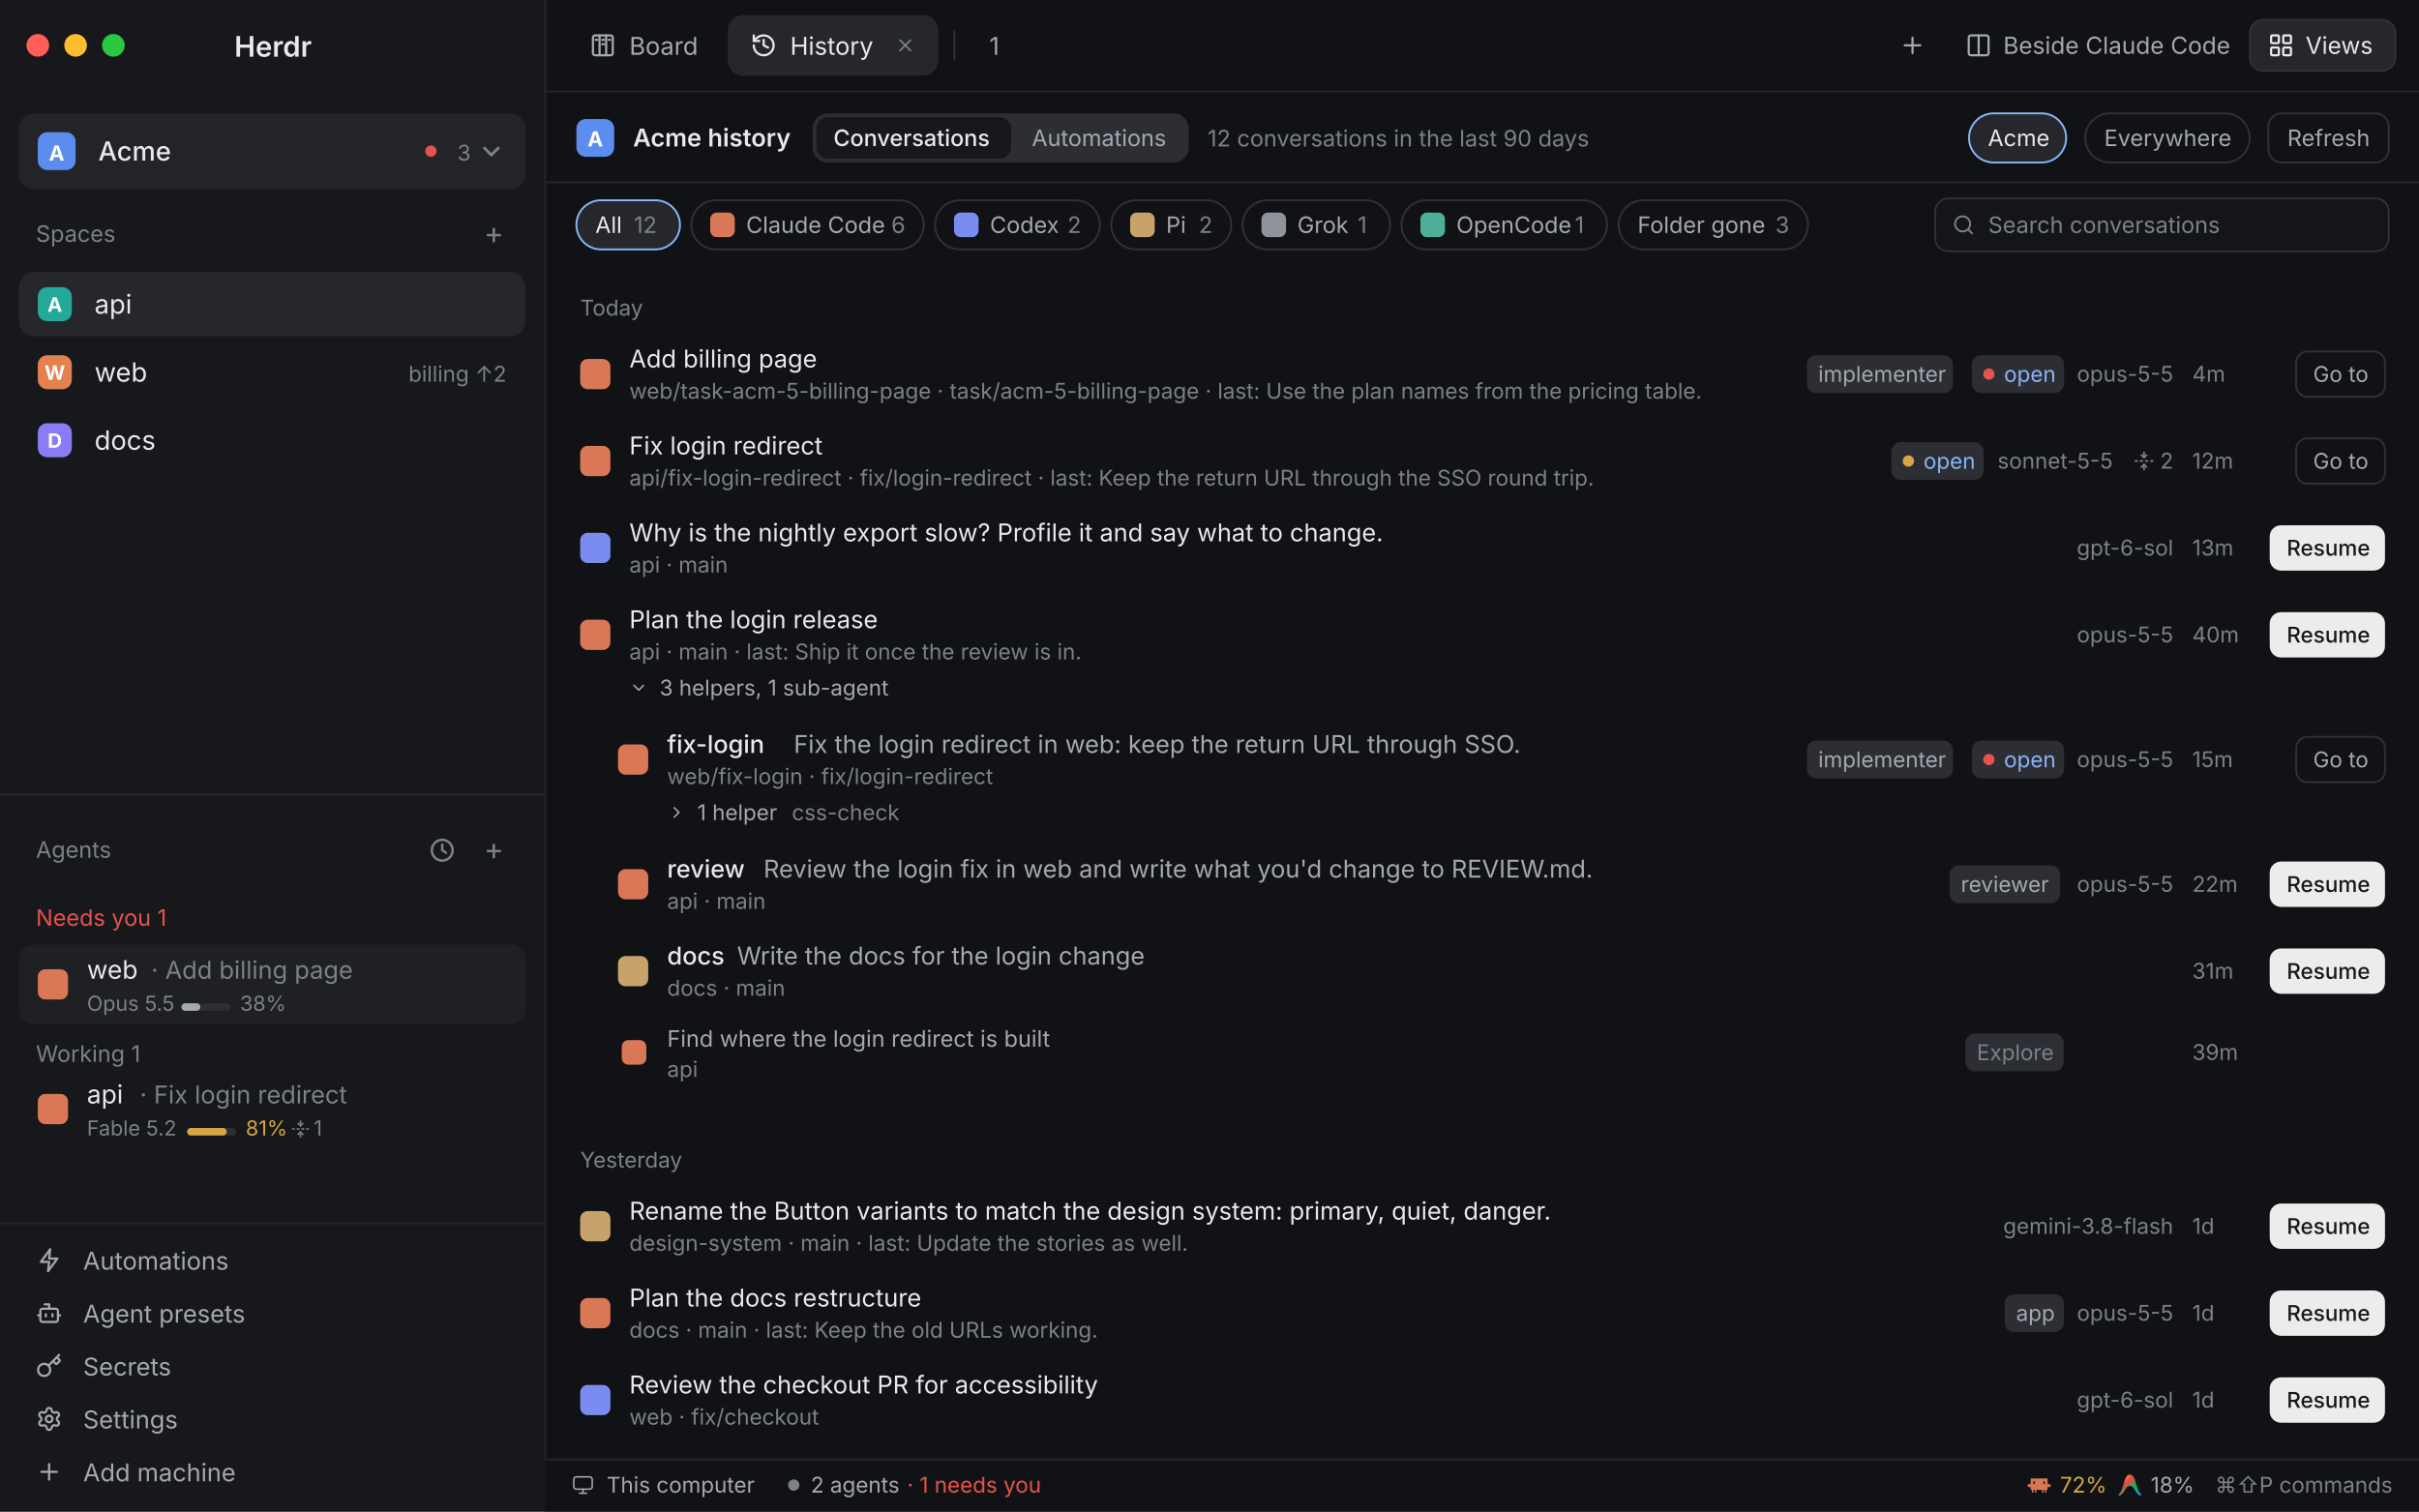
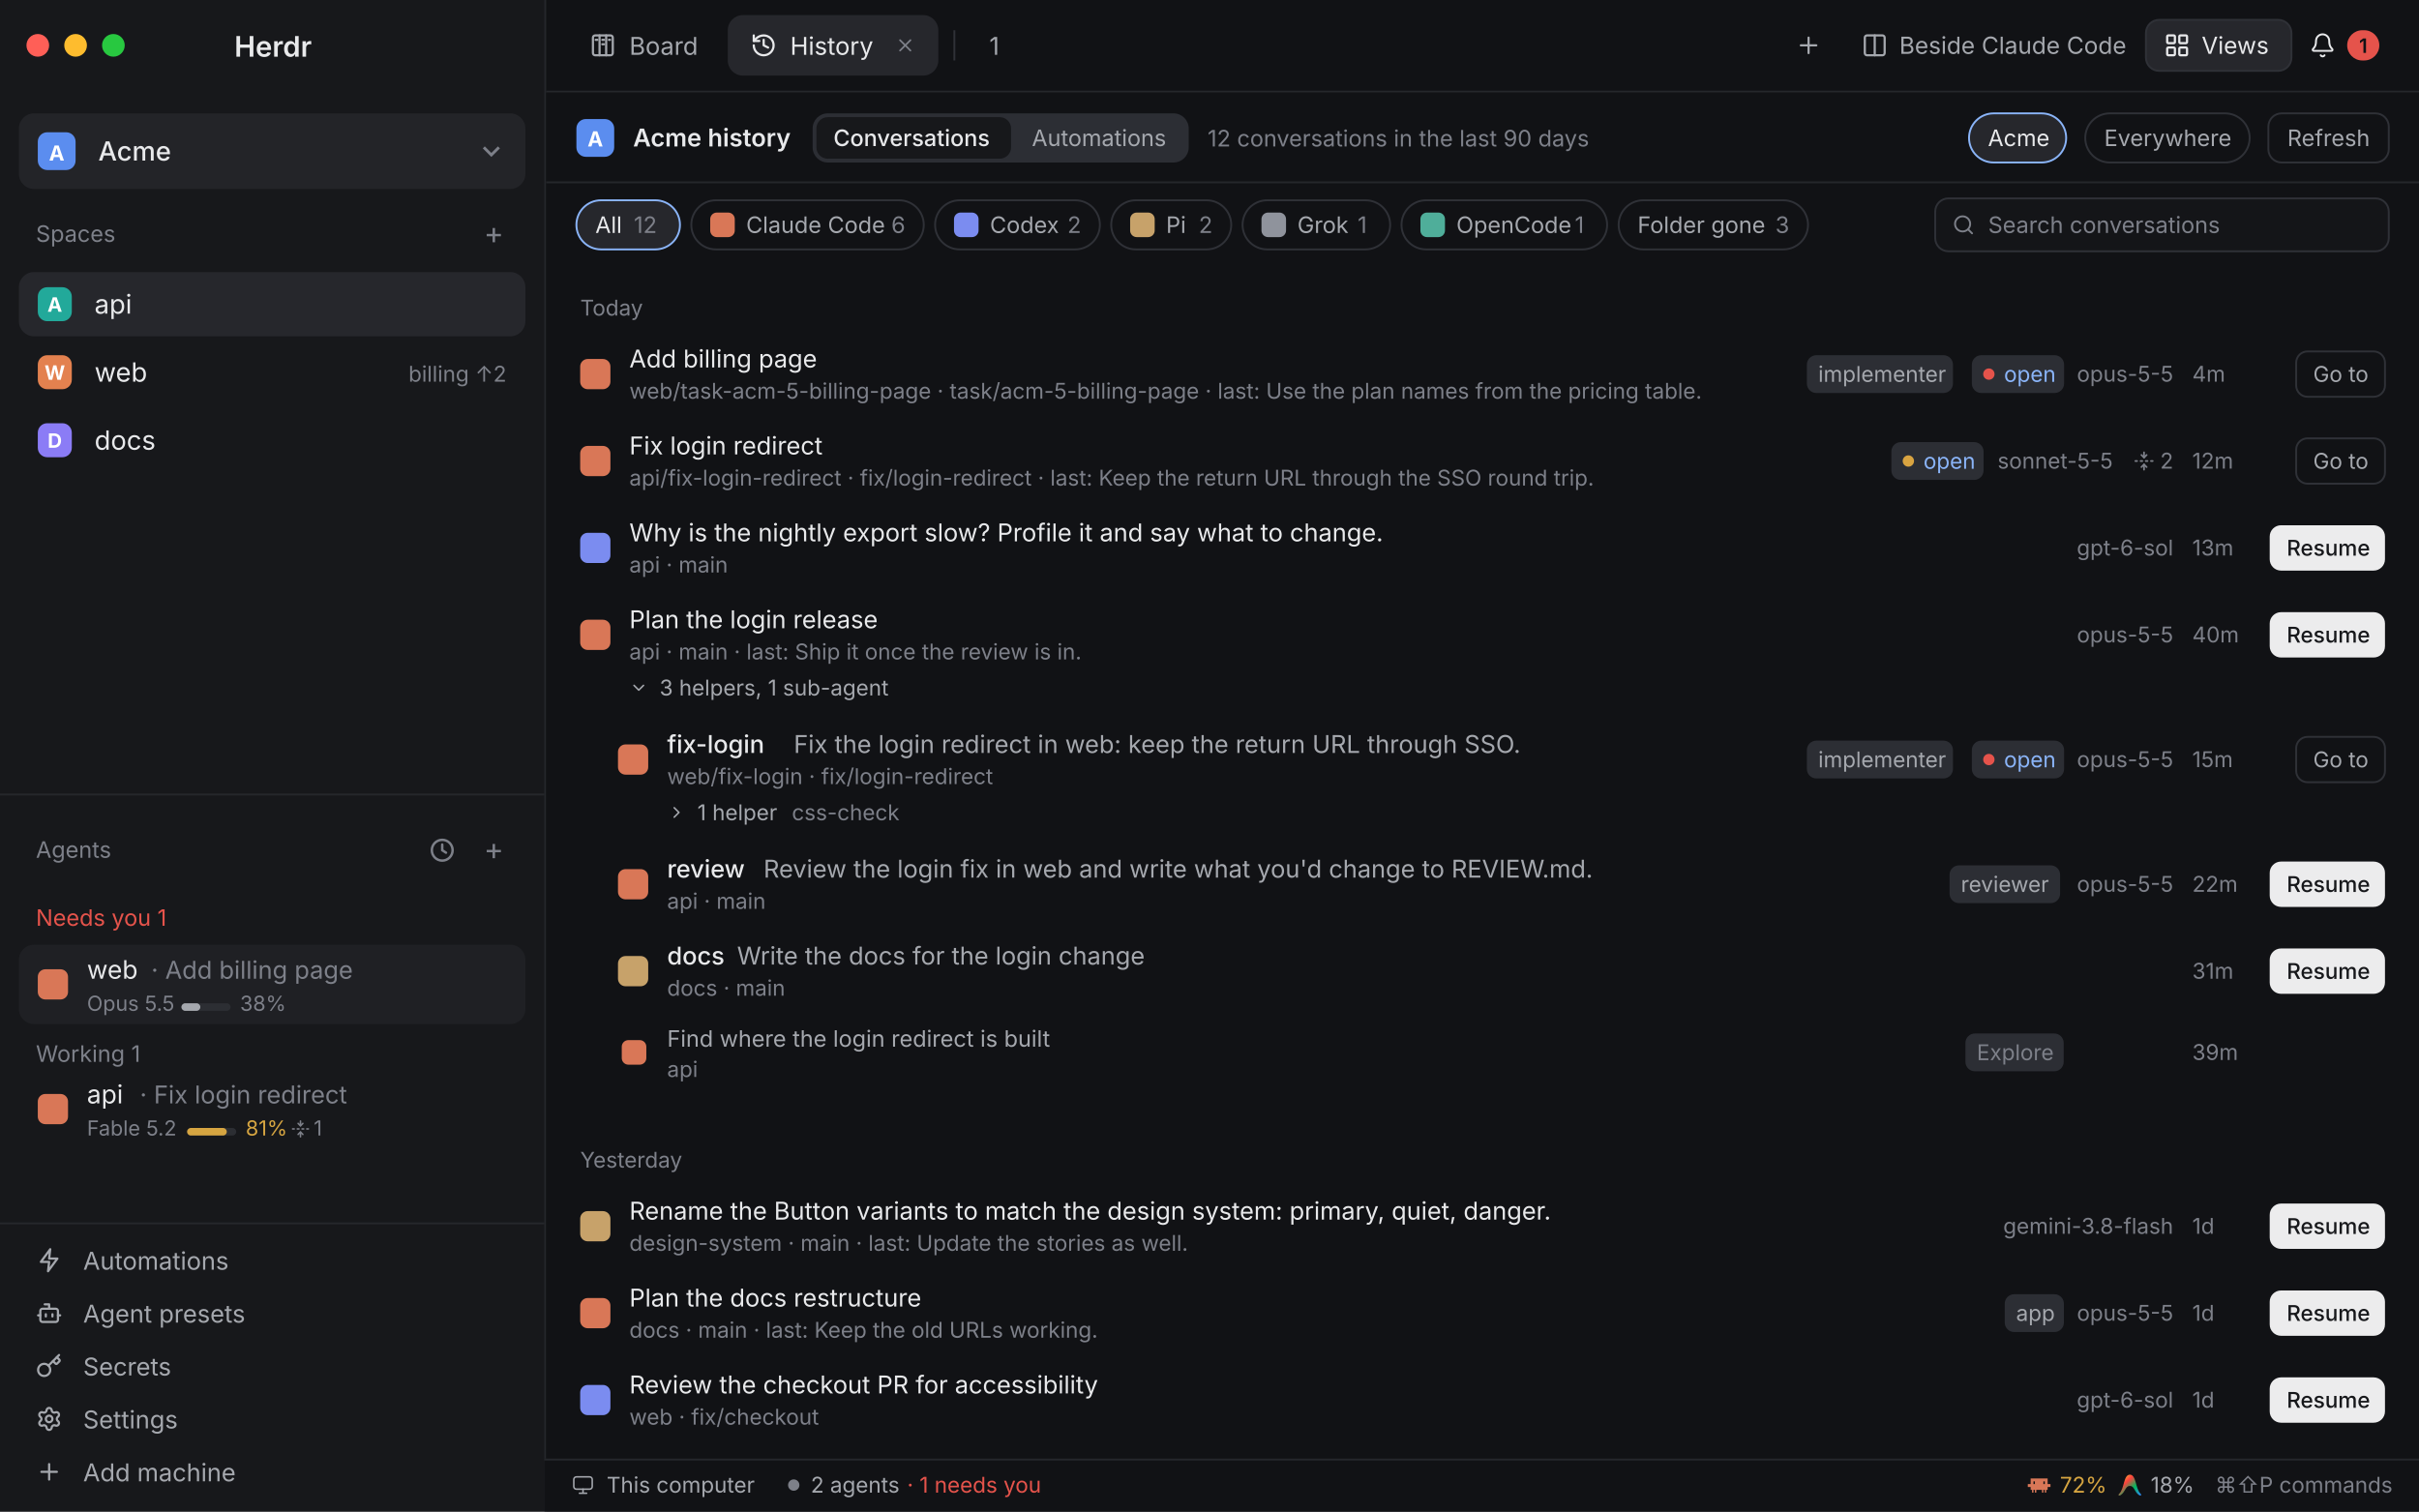
<svg xmlns="http://www.w3.org/2000/svg" width="1280" height="800" viewBox="0 0 1280 800" font-family="Geist, -apple-system, 'Helvetica Neue', sans-serif">
  <defs>
    <filter id="shadow" x="-20%" y="-20%" width="140%" height="140%">
      <feDropShadow dx="0" dy="8" stdDeviation="12" flood-color="#000" flood-opacity="0.45" />
    </filter>
    <clipPath id="pane">
      <rect x="289" y="49" width="991" height="751" />
    </clipPath>
  </defs>
  <rect x="0" y="0" width="1280" height="800" rx="0" fill="#111215" />
  <rect width="288" height="800" fill="#17181b" />
  <rect x="288" width="1" height="800" fill="#25272b" />
  <circle cx="20" cy="24" r="6" fill="#ff5f57" />
  <circle cx="40" cy="24" r="6" fill="#febc2e" />
  <circle cx="60" cy="24" r="6" fill="#28c840" />
  <text x="124" y="30" fill="#e8e9eb" font-size="15" font-weight="600">Herdr</text>
  <rect x="10" y="60" width="268" height="40" rx="8" fill="#232428" />
  <rect x="20" y="70" width="20" height="20" rx="5" fill="#5b8def" />
  <text x="30" y="85" fill="#fff" font-size="11" font-weight="700" text-anchor="middle">A</text>
  <text x="52" y="85" fill="#e8e9eb" font-size="14" font-weight="500">Acme</text>
-   <circle cx="228" cy="80" r="3" fill="#e5534b" />
-   <text x="242" y="85" fill="#7d8089" font-size="11.5">3</text>
  <path d="M256 78 l4 4 l4 -4" stroke="#7d8089" stroke-width="1.5" fill="none" />
  <text x="19" y="128" fill="#7d8089" font-size="12">Spaces</text>
  <text x="256" y="129" fill="#7d8089" font-size="16">+</text>
  <rect x="10" y="144" width="268" height="34" rx="8" fill="#26272c" />
  <rect x="20" y="152" width="18" height="18" rx="5" fill="#22a99a" />
  <text x="29" y="165" fill="#fff" font-size="10.5" font-weight="700" text-anchor="middle">A</text>
  <text x="50" y="166" fill="#e8e9eb" font-size="14">api</text>
  <rect x="20" y="188" width="18" height="18" rx="5" fill="#e3814f" />
  <text x="29" y="201" fill="#fff" font-size="10.5" font-weight="700" text-anchor="middle">W</text>
  <text x="50" y="202" fill="#e8e9eb" font-size="14">web</text>
  <text x="268" y="202" fill="#7d8089" font-size="11.5" text-anchor="end">billing ↑2</text>
  <rect x="20" y="224" width="18" height="18" rx="5" fill="#8b7cf6" />
  <text x="29" y="237" fill="#fff" font-size="10.5" font-weight="700" text-anchor="middle">D</text>
  <text x="50" y="238" fill="#e8e9eb" font-size="14">docs</text>
  <rect y="420" width="288" height="1" fill="#25272b" />
  <text x="19" y="454" fill="#7d8089" font-size="12">Agents</text>
  <circle cx="234" cy="450" r="5.5" stroke="#7d8089" stroke-width="1.3" fill="none" />
  <path d="M234 447 v3 l2 1.3" stroke="#7d8089" stroke-width="1.3" fill="none" stroke-linecap="round" />
  <text x="256" y="455" fill="#7d8089" font-size="16">+</text>
  <text x="19" y="490" fill="#e5534b" font-size="12">Needs you 1</text>
  <rect x="10" y="500" width="268" height="42" rx="8" fill="#1f2024" />
  <rect x="20" y="513" width="16" height="16" rx="4" fill="#d97757" />
  <text x="46" y="518" fill="#e8e9eb" font-size="13.5">web</text>
  <text x="80" y="518" fill="#7d8089" font-size="13">· Add billing page</text>
  <text x="46" y="535" fill="#7d8089" font-size="11">Opus 5.5</text>
  <rect x="96" y="531" width="26" height="4" rx="2" fill="#2c2e33" />
  <rect x="96" y="531" width="10" height="4" rx="2" fill="#a5a8ae" />
  <text x="127" y="535" fill="#7d8089" font-size="11">38%</text>
  <text x="19" y="562" fill="#7d8089" font-size="12">Working 1</text>
  <rect x="20" y="579" width="16" height="16" rx="4" fill="#d97757" />
  <text x="46" y="584" fill="#e8e9eb" font-size="13.5">api</text>
  <text x="74" y="584" fill="#7d8089" font-size="13">· Fix login redirect</text>
  <text x="46" y="601" fill="#7d8089" font-size="11">Fable 5.2</text>
  <rect x="99" y="597" width="26" height="4" rx="2" fill="#2c2e33" />
  <rect x="99" y="597" width="21" height="4" rx="2" fill="#d6a541" />
  <text x="130" y="601" fill="#d6a541" font-size="11">81%</text>
  <g transform="translate(154 592.5) scale(0.4167)" fill="none" stroke="#7d8089" stroke-width="2" stroke-linecap="round" stroke-linejoin="round">
    <path d="M12 22v-6" />
    <path d="M12 8V2" />
    <path d="M4 12H2" />
    <path d="M10 12H8" />
    <path d="M16 12h-2" />
    <path d="M22 12h-2" />
    <path d="m15 19-3-3-3 3" />
    <path d="m15 5-3 3-3-3" />
  </g>
  <text x="166" y="601" fill="#7d8089" font-size="11">1</text>
  <rect y="647" width="288" height="1" fill="#25272b" />
  <g transform="translate(19 660) scale(0.5833)" fill="none" stroke="#a5a8ae" stroke-width="2.00" stroke-linecap="round" stroke-linejoin="round">
    <path d="M13 2 4.5 13.5H12L11 22l8.5-11.5H12z" />
  </g>
  <text x="44" y="672" fill="#a5a8ae" font-size="13">Automations</text>
  <g transform="translate(19 688) scale(0.5833)" fill="none" stroke="#a5a8ae" stroke-width="2.00" stroke-linecap="round" stroke-linejoin="round">
    <path d="M12 8V4H8" />
    <rect width="16" height="12" x="4" y="8" rx="2" />
    <path d="M2 14h2" />
    <path d="M20 14h2" />
    <path d="M15 13v2" />
    <path d="M9 13v2" />
  </g>
  <text x="44" y="700" fill="#a5a8ae" font-size="13">Agent presets</text>
  <g transform="translate(19 716) scale(0.5833)" fill="none" stroke="#a5a8ae" stroke-width="2.00" stroke-linecap="round" stroke-linejoin="round">
    <path d="m15.5 7.5 2.3 2.3a1 1 0 0 0 1.4 0l2.1-2.1a1 1 0 0 0 0-1.4L19 4" />
    <path d="m21 2-9.6 9.6" />
    <circle cx="7.5" cy="15.5" r="5.5" />
  </g>
  <text x="44" y="728" fill="#a5a8ae" font-size="13">Secrets</text>
  <g transform="translate(19 744) scale(0.5833)" fill="none" stroke="#a5a8ae" stroke-width="2.00" stroke-linecap="round" stroke-linejoin="round">
    <path d="M9.671 4.136a2.34 2.34 0 0 1 4.659 0 2.34 2.34 0 0 0 3.319 1.915 2.34 2.34 0 0 1 2.33 4.033 2.34 2.34 0 0 0 0 3.831 2.34 2.34 0 0 1-2.33 4.033 2.34 2.34 0 0 0-3.319 1.915 2.34 2.34 0 0 1-4.659 0 2.34 2.34 0 0 0-3.32-1.915 2.34 2.34 0 0 1-2.33-4.033 2.34 2.34 0 0 0 0-3.831A2.34 2.34 0 0 1 6.35 6.051a2.34 2.34 0 0 0 3.319-1.915" />
    <circle cx="12" cy="12" r="3" />
  </g>
  <text x="44" y="756" fill="#a5a8ae" font-size="13">Settings</text>
  <g transform="translate(19 772) scale(0.5833)" fill="none" stroke="#a5a8ae" stroke-width="2.00" stroke-linecap="round" stroke-linejoin="round">
    <path d="M5 12h14" />
    <path d="M12 5v14" />
  </g>
  <text x="44" y="784" fill="#a5a8ae" font-size="13">Add machine</text>
  <g transform="translate(312 17) scale(0.5833)" fill="none" stroke="#a5a8ae" stroke-width="2" stroke-linecap="round" stroke-linejoin="round">
    <rect x="3" y="3" width="18" height="18" rx="2" />
    <path d="M9 3v18" />
    <path d="M15 3v18" />
    <path d="M5.5 7h1.5" />
    <path d="M11.5 7h1.5" />
    <path d="M11.5 11h1.5" />
    <path d="M17.5 7h1" />
  </g>
  <text x="333.0" y="29.0" fill="#a5a8ae" font-size="13">Board</text>
  <rect x="385.1" y="8.0" width="111.4" height="32" rx="8" fill="#26272c" />
  <g transform="translate(397.1 17) scale(0.5833)" fill="none" stroke="#e8e9eb" stroke-width="2" stroke-linecap="round" stroke-linejoin="round">
    <path d="M3 12a9 9 0 1 0 9-9 9.75 9.75 0 0 0-6.74 2.74L3 8" />
    <path d="M3 3v5h5" />
    <path d="M12 7v5l4 2" />
  </g>
  <text x="418.1" y="29.0" fill="#e8e9eb" font-size="13">History</text>
  <g transform="translate(473.5 18.5) scale(0.4583)" fill="none" stroke="#7d8089" stroke-width="2" stroke-linecap="round" stroke-linejoin="round">
    <path d="M18 6 6 18" />
    <path d="m6 6 12 12" />
  </g>
  <rect x="504.5" y="16.0" width="1.0" height="16" rx="0" fill="#2f3137" />
  <text x="523.5" y="29.0" fill="#a5a8ae" font-size="13">1</text>
-   <g transform="translate(1005 17) scale(0.5833)" fill="none" stroke="#a5a8ae" stroke-width="2" stroke-linecap="round" stroke-linejoin="round">
+   <g transform="translate(950 17) scale(0.5833)" fill="none" stroke="#a5a8ae" stroke-width="2" stroke-linecap="round" stroke-linejoin="round">
    <path d="M5 12h14" />
    <path d="M12 5v14" />
  </g>
-   <g transform="translate(1040 17) scale(0.5833)" fill="none" stroke="#a5a8ae" stroke-width="2" stroke-linecap="round" stroke-linejoin="round">
+   <g transform="translate(985 17) scale(0.5833)" fill="none" stroke="#a5a8ae" stroke-width="2" stroke-linecap="round" stroke-linejoin="round">
    <rect width="18" height="18" x="3" y="3" rx="2" />
    <path d="M12 3v18" />
  </g>
-   <text x="1060" y="28.5" fill="#a5a8ae" font-size="12.5">Beside Claude Code</text>
-   <rect x="1190.5" y="10.5" width="77" height="27" rx="7" fill="#26272c" stroke="#2f3137" />
-   <g transform="translate(1200 17) scale(0.5833)" fill="none" stroke="#e8e9eb" stroke-width="2" stroke-linecap="round" stroke-linejoin="round">
+   <text x="1005" y="28.5" fill="#a5a8ae" font-size="12.5">Beside Claude Code</text>
+   <rect x="1135.5" y="10.5" width="77" height="27" rx="7" fill="#26272c" stroke="#2f3137" />
+   <g transform="translate(1145 17) scale(0.5833)" fill="none" stroke="#e8e9eb" stroke-width="2" stroke-linecap="round" stroke-linejoin="round">
    <rect width="7" height="7" x="3" y="3" rx="1" />
    <rect width="7" height="7" x="14" y="3" rx="1" />
    <rect width="7" height="7" x="14" y="14" rx="1" />
    <rect width="7" height="7" x="3" y="14" rx="1" />
  </g>
-   <text x="1220" y="28.5" fill="#e8e9eb" font-size="12.5">Views</text>
+   <text x="1165" y="28.5" fill="#e8e9eb" font-size="12.5">Views</text>
+   <g transform="translate(1222 17) scale(0.5833)" fill="none" stroke="#e8e9eb" stroke-width="1.75" stroke-linecap="round" stroke-linejoin="round">
+     <path d="M10.268 21a2 2 0 0 0 3.464 0" />
+     <path d="M3.262 15.326A1 1 0 0 0 4 17h16a1 1 0 0 0 .74-1.673C19.41 13.956 18 12.499 18 8A6 6 0 0 0 6 8c0 4.499-1.411 5.956-2.738 7.326" />
+   </g>
+   <rect x="1242" y="16" width="17" height="16" rx="8" fill="#e5534b" />
+   <text x="1250.5" y="28" fill="#111215" font-size="10.5" font-weight="600" text-anchor="middle">1</text>
  <rect x="289" y="48" width="991" height="1" fill="#25272b" />
  <rect x="289" y="49" width="991" height="751" fill="#111215" />
  <g clip-path="url(#pane)">
    <rect x="305.0" y="63.0" width="20.0" height="20" rx="5" fill="#5b8def" />
    <text x="315.0" y="77.5" fill="#fff" font-size="11" font-weight="700" text-anchor="middle">A</text>
    <text x="335.0" y="77.5" fill="#e8e9eb" font-size="13" font-weight="600">Acme history</text>
    <rect x="430.0" y="60.0" width="199.0" height="26" rx="8" fill="#2c2e34" />
    <rect x="432.0" y="62.0" width="103.0" height="22" rx="6" fill="#17181b" />
    <text x="441.0" y="77.3" fill="#e8e9eb" font-size="12" font-weight="500">Conversations</text>
    <text x="546.0" y="77.3" fill="#a5a8ae" font-size="12">Automations</text>
    <text x="639.0" y="77.5" fill="#7d8089" font-size="12">12 conversations in the last 90 days</text>
    <rect x="1200.3" y="60.0" width="63.7" height="26" rx="7" fill="none" stroke="#2f3137" />
    <text x="1210.3" y="77.3" fill="#a5a8ae" font-size="12">Refresh</text>
    <rect x="1103.4" y="60.0" width="87.0" height="26" rx="13" fill="none" stroke="#2f3137" />
    <text x="1113.4" y="77.3" fill="#a5a8ae" font-size="12">Everywhere</text>
    <rect x="1041.9" y="60.0" width="51.4" height="26" rx="13" fill="#26272c" stroke="#8ab4f8" />
    <text x="1051.9" y="77.3" fill="#e8e9eb" font-size="12">Acme</text>
    <rect x="289.0" y="96.0" width="991.0" height="1" rx="0" fill="#25272b" />
    <rect x="305.0" y="106.0" width="54.8" height="26" rx="13" fill="#26272c" stroke="#8ab4f8" />
    <text x="315.0" y="123.3" fill="#e8e9eb" font-size="12">All</text>
    <text x="335.4" y="123.3" fill="#7d8089" font-size="12">12</text>
    <rect x="365.8" y="106.0" width="123.0" height="26" rx="13" fill="none" stroke="#2f3137" />
    <rect x="375.8" y="112.5" width="13.0" height="13" rx="3.5" fill="#d97757" />
    <text x="394.8" y="123.3" fill="#a5a8ae" font-size="12">Claude Code</text>
    <text x="471.6" y="123.3" fill="#7d8089" font-size="12">6</text>
    <rect x="494.8" y="106.0" width="87.2" height="26" rx="13" fill="none" stroke="#2f3137" />
    <rect x="504.8" y="112.5" width="13.0" height="13" rx="3.5" fill="#7b8cf0" />
    <text x="523.8" y="123.3" fill="#a5a8ae" font-size="12">Codex</text>
    <text x="564.8" y="123.3" fill="#7d8089" font-size="12">2</text>
    <rect x="588.0" y="106.0" width="63.5" height="26" rx="13" fill="none" stroke="#2f3137" />
    <rect x="598.0" y="112.5" width="13.0" height="13" rx="3.5" fill="#c7a26a" />
    <text x="617.0" y="123.3" fill="#a5a8ae" font-size="12">Pi</text>
    <text x="634.3" y="123.3" fill="#7d8089" font-size="12">2</text>
    <rect x="657.5" y="106.0" width="78.1" height="26" rx="13" fill="none" stroke="#2f3137" />
    <rect x="667.5" y="112.5" width="13.0" height="13" rx="3.5" fill="#8f939c" />
    <text x="686.5" y="123.3" fill="#a5a8ae" font-size="12">Grok</text>
    <text x="718.4" y="123.3" fill="#7d8089" font-size="12">1</text>
    <rect x="741.6" y="106.0" width="108.8" height="26" rx="13" fill="none" stroke="#2f3137" />
    <rect x="751.6" y="112.5" width="13.0" height="13" rx="3.5" fill="#4fae9a" />
    <text x="770.6" y="123.3" fill="#a5a8ae" font-size="12">OpenCode</text>
    <text x="833.3" y="123.3" fill="#7d8089" font-size="12">1</text>
    <rect x="856.5" y="106.0" width="100.2" height="26" rx="13" fill="none" stroke="#2f3137" />
    <text x="866.5" y="123.3" fill="#a5a8ae" font-size="12">Folder gone</text>
    <text x="939.4" y="123.3" fill="#7d8089" font-size="12">3</text>
    <rect x="1024.0" y="105.0" width="240.0" height="28" rx="7" fill="#141518" stroke="#2f3137" />
    <g transform="translate(1033 113) scale(0.5)" fill="none" stroke="#7d8089" stroke-width="2" stroke-linecap="round" stroke-linejoin="round">
      <circle cx="11" cy="11" r="8" />
      <path d="m21 21-4.3-4.3" />
    </g>
    <text x="1052.0" y="123.3" fill="#7d8089" font-size="12">Search conversations</text>
    <text x="307.0" y="167.0" fill="#7d8089" font-size="11.5">Today</text>
    <rect x="307.0" y="190.0" width="16.0" height="16" rx="4" fill="#d97757" />
    <rect x="1215.0" y="186.0" width="47.0" height="24" rx="6" fill="none" stroke="#2f3137" />
    <text x="1224.0" y="202.1" fill="#a5a8ae" font-size="11.5">Go to</text>
    <text x="1160.0" y="202.0" fill="#7d8089" font-size="11.5">4m</text>
    <text x="1150.0" y="202.0" fill="#7d8089" font-size="11.5" text-anchor="end">opus-5-5</text>
    <rect x="1043.4" y="188.0" width="48.8" height="20" rx="5" fill="#2c2e34" />
    <circle cx="1052.4" cy="198" r="3" fill="#e5534b" />
    <text x="1060.4" y="202.1" fill="#8ab4f8" font-size="11.5">open</text>
    <rect x="956.1" y="188.0" width="77.3" height="20" rx="5" fill="#2c2e34" />
    <text x="962.1" y="202.1" fill="#a5a8ae" font-size="11.5">implementer</text>
    <text x="333.0" y="194.5" fill="#e8e9eb" font-size="13">Add billing page</text>
    <text x="333.0" y="211.0" fill="#7d8089" font-size="11.5">web/task-acm-5-billing-page  ·  task/acm-5-billing-page  ·  last: Use the plan names from the pricing table.</text>
    <rect x="307.0" y="236.0" width="16.0" height="16" rx="4" fill="#d97757" />
    <rect x="1215.0" y="232.0" width="47.0" height="24" rx="6" fill="none" stroke="#2f3137" />
    <text x="1224.0" y="248.1" fill="#a5a8ae" font-size="11.5">Go to</text>
    <text x="1160.0" y="248.0" fill="#7d8089" font-size="11.5">12m</text>
    <text x="1118.0" y="248.0" fill="#7d8089" font-size="11.5" text-anchor="end">sonnet-5-5</text>
    <g transform="translate(1129 238.5) scale(0.4583)" fill="none" stroke="#7d8089" stroke-width="2" stroke-linecap="round" stroke-linejoin="round">
      <path d="M12 22v-6" />
      <path d="M12 8V2" />
      <path d="M4 12H2" />
      <path d="M10 12H8" />
      <path d="M16 12h-2" />
      <path d="M22 12h-2" />
      <path d="m15 19-3-3-3 3" />
      <path d="m15 5-3 3-3-3" />
    </g>
    <text x="1143.0" y="248.0" fill="#7d8089" font-size="11.5">2</text>
    <rect x="1000.8" y="234.0" width="48.8" height="20" rx="5" fill="#2c2e34" />
    <circle cx="1009.8" cy="244" r="3" fill="#d9a441" />
    <text x="1017.8" y="248.1" fill="#8ab4f8" font-size="11.5">open</text>
    <text x="333.0" y="240.5" fill="#e8e9eb" font-size="13">Fix login redirect</text>
    <text x="333.0" y="257.0" fill="#7d8089" font-size="11.5">api/fix-login-redirect  ·  fix/login-redirect  ·  last: Keep the return URL through the SSO round trip.</text>
    <rect x="307.0" y="282.0" width="16.0" height="16" rx="4" fill="#7b8cf0" />
    <rect x="1201.0" y="278.0" width="61.0" height="24" rx="6" fill="#ececed" />
    <text x="1210.0" y="294.1" fill="#17181b" font-size="11.5" font-weight="500">Resume</text>
    <text x="1160.0" y="294.0" fill="#7d8089" font-size="11.5">13m</text>
    <text x="1150.0" y="294.0" fill="#7d8089" font-size="11.5" text-anchor="end">gpt-6-sol</text>
    <text x="333.0" y="286.5" fill="#e8e9eb" font-size="13">Why is the nightly export slow? Profile it and say what to change.</text>
    <text x="333.0" y="303.0" fill="#7d8089" font-size="11.5">api  ·  main</text>
    <rect x="307.0" y="328.0" width="16.0" height="16" rx="4" fill="#d97757" />
    <rect x="1201.0" y="324" width="61.0" height="24" rx="6" fill="#ececed" />
    <text x="1210.0" y="340.1" fill="#17181b" font-size="11.5" font-weight="500">Resume</text>
    <text x="1160.0" y="340.0" fill="#7d8089" font-size="11.5">40m</text>
    <text x="1150.0" y="340.0" fill="#7d8089" font-size="11.5" text-anchor="end">opus-5-5</text>
    <text x="333.0" y="332.5" fill="#e8e9eb" font-size="13">Plan the login release</text>
    <text x="333.0" y="349.0" fill="#7d8089" font-size="11.5">api  ·  main  ·  last: Ship it once the review is in.</text>
    <g transform="translate(333 359) scale(0.4167)" fill="none" stroke="#a5a8ae" stroke-width="2" stroke-linecap="round" stroke-linejoin="round">
      <path d="m6 9 6 6 6-6" />
    </g>
    <text x="349.0" y="368.1" fill="#a5a8ae" font-size="11.5">3 helpers, 1 sub-agent</text>
    <rect x="327.0" y="394.0" width="16.0" height="16" rx="4" fill="#d97757" />
    <rect x="1215.0" y="390.0" width="47.0" height="24" rx="6" fill="none" stroke="#2f3137" />
    <text x="1224.0" y="406.1" fill="#a5a8ae" font-size="11.5">Go to</text>
    <text x="1160.0" y="406.0" fill="#7d8089" font-size="11.5">15m</text>
    <text x="1150.0" y="406.0" fill="#7d8089" font-size="11.5" text-anchor="end">opus-5-5</text>
    <rect x="1043.4" y="392.0" width="48.8" height="20" rx="5" fill="#2c2e34" />
    <circle cx="1052.4" cy="402.0" r="3" fill="#e5534b" />
    <text x="1060.4" y="406.1" fill="#8ab4f8" font-size="11.5">open</text>
    <rect x="956.1" y="392.0" width="77.3" height="20" rx="5" fill="#2c2e34" />
    <text x="962.1" y="406.1" fill="#a5a8ae" font-size="11.5">implementer</text>
    <text x="353.0" y="398.5" fill="#e8e9eb" font-size="13" font-weight="500">fix-login</text>
    <text x="420.0" y="398.5" fill="#a5a8ae" font-size="13">Fix the login redirect in web: keep the return URL through SSO.</text>
    <text x="353.0" y="415.0" fill="#7d8089" font-size="11.5">web/fix-login  ·  fix/login-redirect</text>
    <g transform="translate(353 425) scale(0.4167)" fill="none" stroke="#a5a8ae" stroke-width="2" stroke-linecap="round" stroke-linejoin="round">
      <path d="m9 18 6-6-6-6" />
    </g>
    <text x="369.0" y="434.1" fill="#a5a8ae" font-size="11.5">1 helper</text>
    <text x="419.0" y="434.1" fill="#7d8089" font-size="11.5">css-check</text>
    <rect x="327.0" y="460.0" width="16.0" height="16" rx="4" fill="#d97757" />
    <rect x="1201.0" y="456.0" width="61.0" height="24" rx="6" fill="#ececed" />
    <text x="1210.0" y="472.1" fill="#17181b" font-size="11.5" font-weight="500">Resume</text>
    <text x="1160.0" y="472.0" fill="#7d8089" font-size="11.5">22m</text>
    <text x="1150.0" y="472.0" fill="#7d8089" font-size="11.5" text-anchor="end">opus-5-5</text>
    <rect x="1031.6" y="458.0" width="58.5" height="20" rx="5" fill="#2c2e34" />
    <text x="1037.6" y="472.1" fill="#a5a8ae" font-size="11.5">reviewer</text>
    <text x="353.0" y="464.5" fill="#e8e9eb" font-size="13" font-weight="500">review</text>
    <text x="404.0" y="464.5" fill="#a5a8ae" font-size="13">Review the login fix in web and write what you'd change to REVIEW.md.</text>
    <text x="353.0" y="481.0" fill="#7d8089" font-size="11.5">api  ·  main</text>
    <rect x="327.0" y="506.0" width="16.0" height="16" rx="4" fill="#c7a26a" />
    <rect x="1201.0" y="502.0" width="61.0" height="24" rx="6" fill="#ececed" />
    <text x="1210.0" y="518.1" fill="#17181b" font-size="11.5" font-weight="500">Resume</text>
    <text x="1160.0" y="518.0" fill="#7d8089" font-size="11.5">31m</text>
    <text x="353.0" y="510.5" fill="#e8e9eb" font-size="13" font-weight="500">docs</text>
    <text x="390.0" y="510.5" fill="#a5a8ae" font-size="13">Write the docs for the login change</text>
    <text x="353.0" y="527.0" fill="#7d8089" font-size="11.5">docs  ·  main</text>
    <rect x="329.0" y="550.5" width="13.0" height="13" rx="3.5" fill="#d97757" />
    <text x="1160.0" y="561.0" fill="#7d8089" font-size="11.5">39m</text>
    <rect x="1040.0" y="547.0" width="52.0" height="20" rx="5" fill="#2c2e34" />
    <text x="1046.0" y="561.1" fill="#7d8089" font-size="11.5">Explore</text>
    <text x="353.0" y="554.0" fill="#a5a8ae" font-size="12">Find where the login redirect is built</text>
    <text x="353.0" y="570.0" fill="#7d8089" font-size="11.5">api</text>
    <text x="307.0" y="618.0" fill="#7d8089" font-size="11.5">Yesterday</text>
    <rect x="307.0" y="641.0" width="16.0" height="16" rx="4" fill="#c7a26a" />
    <rect x="1201.0" y="637.0" width="61.0" height="24" rx="6" fill="#ececed" />
    <text x="1210.0" y="653.1" fill="#17181b" font-size="11.5" font-weight="500">Resume</text>
    <text x="1160.0" y="653.0" fill="#7d8089" font-size="11.5">1d</text>
    <text x="1150.0" y="653.0" fill="#7d8089" font-size="11.5" text-anchor="end">gemini-3.8-flash</text>
    <text x="333.0" y="645.5" fill="#e8e9eb" font-size="13">Rename the Button variants to match the design system: primary, quiet, danger.</text>
    <text x="333.0" y="662.0" fill="#7d8089" font-size="11.5">design-system  ·  main  ·  last: Update the stories as well.</text>
    <rect x="307.0" y="687.0" width="16.0" height="16" rx="4" fill="#d97757" />
    <rect x="1201.0" y="683.0" width="61.0" height="24" rx="6" fill="#ececed" />
    <text x="1210.0" y="699.1" fill="#17181b" font-size="11.5" font-weight="500">Resume</text>
    <text x="1160.0" y="699.0" fill="#7d8089" font-size="11.5">1d</text>
    <text x="1150.0" y="699.0" fill="#7d8089" font-size="11.5" text-anchor="end">opus-5-5</text>
    <rect x="1060.8" y="685.0" width="31.3" height="20" rx="5" fill="#2c2e34" />
    <text x="1066.8" y="699.1" fill="#a5a8ae" font-size="11.5">app</text>
    <text x="333.0" y="691.5" fill="#e8e9eb" font-size="13">Plan the docs restructure</text>
    <text x="333.0" y="708.0" fill="#7d8089" font-size="11.5">docs  ·  main  ·  last: Keep the old URLs working.</text>
    <rect x="307.0" y="733.0" width="16.0" height="16" rx="4" fill="#7b8cf0" />
    <rect x="1201.0" y="729.0" width="61.0" height="24" rx="6" fill="#ececed" />
    <text x="1210.0" y="745.1" fill="#17181b" font-size="11.5" font-weight="500">Resume</text>
    <text x="1160.0" y="745.0" fill="#7d8089" font-size="11.5">1d</text>
    <text x="1150.0" y="745.0" fill="#7d8089" font-size="11.5" text-anchor="end">gpt-6-sol</text>
    <text x="333.0" y="737.5" fill="#e8e9eb" font-size="13">Review the checkout PR for accessibility</text>
    <text x="333.0" y="754.0" fill="#7d8089" font-size="11.5">web  ·  fix/checkout</text>
    <text x="307.0" y="790.0" fill="#7d8089" font-size="11.5">Wednesday</text>
    <rect x="307.0" y="813.0" width="16.0" height="16" rx="4" fill="#4fae9a" />
    <rect x="1201.0" y="809.0" width="61.0" height="24" rx="6" fill="#ececed" />
    <text x="1210.0" y="825.1" fill="#17181b" font-size="11.5" font-weight="500">Resume</text>
    <text x="1160.0" y="825.0" fill="#7d8089" font-size="11.5">2d</text>
    <text x="1150.0" y="825.0" fill="#7d8089" font-size="11.5" text-anchor="end">sonnet-5-5</text>
    <text x="333.0" y="817.5" fill="#e8e9eb" font-size="13">Tidy the OpenAPI spec</text>
    <text x="333.0" y="834.0" fill="#7d8089" font-size="11.5">api  ·  main</text>
    <rect x="307.0" y="859.0" width="16.0" height="16" rx="4" fill="#8f939c" />
    <rect x="1201.0" y="855.0" width="61.0" height="24" rx="6" fill="#ececed" />
    <text x="1210.0" y="871.1" fill="#17181b" font-size="11.5" font-weight="500">Resume</text>
    <text x="1160.0" y="871.0" fill="#7d8089" font-size="11.5">2d</text>
    <text x="1150.0" y="871.0" fill="#7d8089" font-size="11.5" text-anchor="end">grok-4.7</text>
    <text x="333.0" y="863.5" fill="#e8e9eb" font-size="13">Suggest names for the new pricing tiers</text>
    <text x="333.0" y="880.0" fill="#7d8089" font-size="11.5">web</text>
    <rect x="307.0" y="905.0" width="16.0" height="16" rx="4" fill="#d97757" />
    <rect x="1201.0" y="901.0" width="61.0" height="24" rx="6" fill="#ececed" />
    <text x="1210.0" y="917.1" fill="#17181b" font-size="11.5" font-weight="500">Resume</text>
    <text x="1160.0" y="917.0" fill="#7d8089" font-size="11.5">2d</text>
    <text x="1150.0" y="917.0" fill="#7d8089" font-size="11.5" text-anchor="end">opus-5-5</text>
    <rect x="1014.8" y="903.0" width="77.3" height="20" rx="5" fill="#2c2e34" />
    <text x="1020.8" y="917.1" fill="#a5a8ae" font-size="11.5">implementer</text>
    <text x="333.0" y="909.5" fill="#e8e9eb" font-size="13">Webhook retries with backoff</text>
    <text x="333.0" y="926.0" fill="#7d8089" font-size="11.5">api/task-acm-3-webhook-retries  ·  task/acm-3-webhook-retries  ·  last: Cap it at five tries.</text>
  </g>
  <rect x="288" y="772" width="992" height="28" fill="#111215" />
  <rect x="288" y="772" width="992" height="1" fill="#25272b" />
  <g transform="translate(302 779.5) scale(0.5417)" fill="none" stroke="#a5a8ae" stroke-width="1.5" stroke-linecap="round" stroke-linejoin="round">
    <rect x="3" y="4" width="18" height="12" rx="2.5" />
    <path d="M8.5 20h7M12 16v4" />
  </g>
  <text x="321" y="790" fill="#a5a8ae" font-size="11.5">This computer</text>
  <circle cx="420" cy="786" r="3" fill="#7d8089" />
  <text x="429" y="790" fill="#a5a8ae" font-size="11.5">2 agents</text>
  <text x="480" y="790" fill="#e5534b" font-size="11.5">· 1 needs you</text>
  <g transform="translate(1073 780) scale(0.5)" fill="#D97757">
    <path clip-rule="evenodd" d="M20.998 10.949H24v3.102h-3v3.028h-1.487V20H18v-2.921h-1.487V20H15v-2.921H9V20H7.488v-2.921H6V20H4.487v-2.921H3V14.05H0V10.95h3V5h17.998v5.949zM6 10.949h1.488V8.102H6v2.847zm10.51 0H18V8.102h-1.49v2.847z" fill-rule="evenodd" />
  </g>
  <text x="1090" y="790" fill="#d6a541" font-size="11.5">72%</text>
  <g transform="translate(1121 780) scale(0.5)">
    <defs>
      <linearGradient id="agy-grad" x1="0" y1="0" x2="1" y2="1">
        <stop offset="0" stop-color="#FFE432" />
        <stop offset=".35" stop-color="#FC413D" />
        <stop offset=".65" stop-color="#00B95C" />
        <stop offset="1" stop-color="#3186FF" />
      </linearGradient>
    </defs>
    <path d="M21.751 22.607c1.34 1.005 3.35.335 1.508-1.508C17.73 15.74 18.904 1 12.037 1 5.17 1 6.342 15.74.815 21.1c-2.01 2.009.167 2.511 1.507 1.506 5.192-3.517 4.857-9.714 9.715-9.714 4.857 0 4.522 6.197 9.714 9.715z" fill="url(#agy-grad)" />
  </g>
  <text x="1138" y="790" fill="#a5a8ae" font-size="11.5">18%</text>
  <text x="1266" y="790" fill="#7d8089" font-size="11.5" text-anchor="end">⌘⇧P  commands</text>
</svg>
